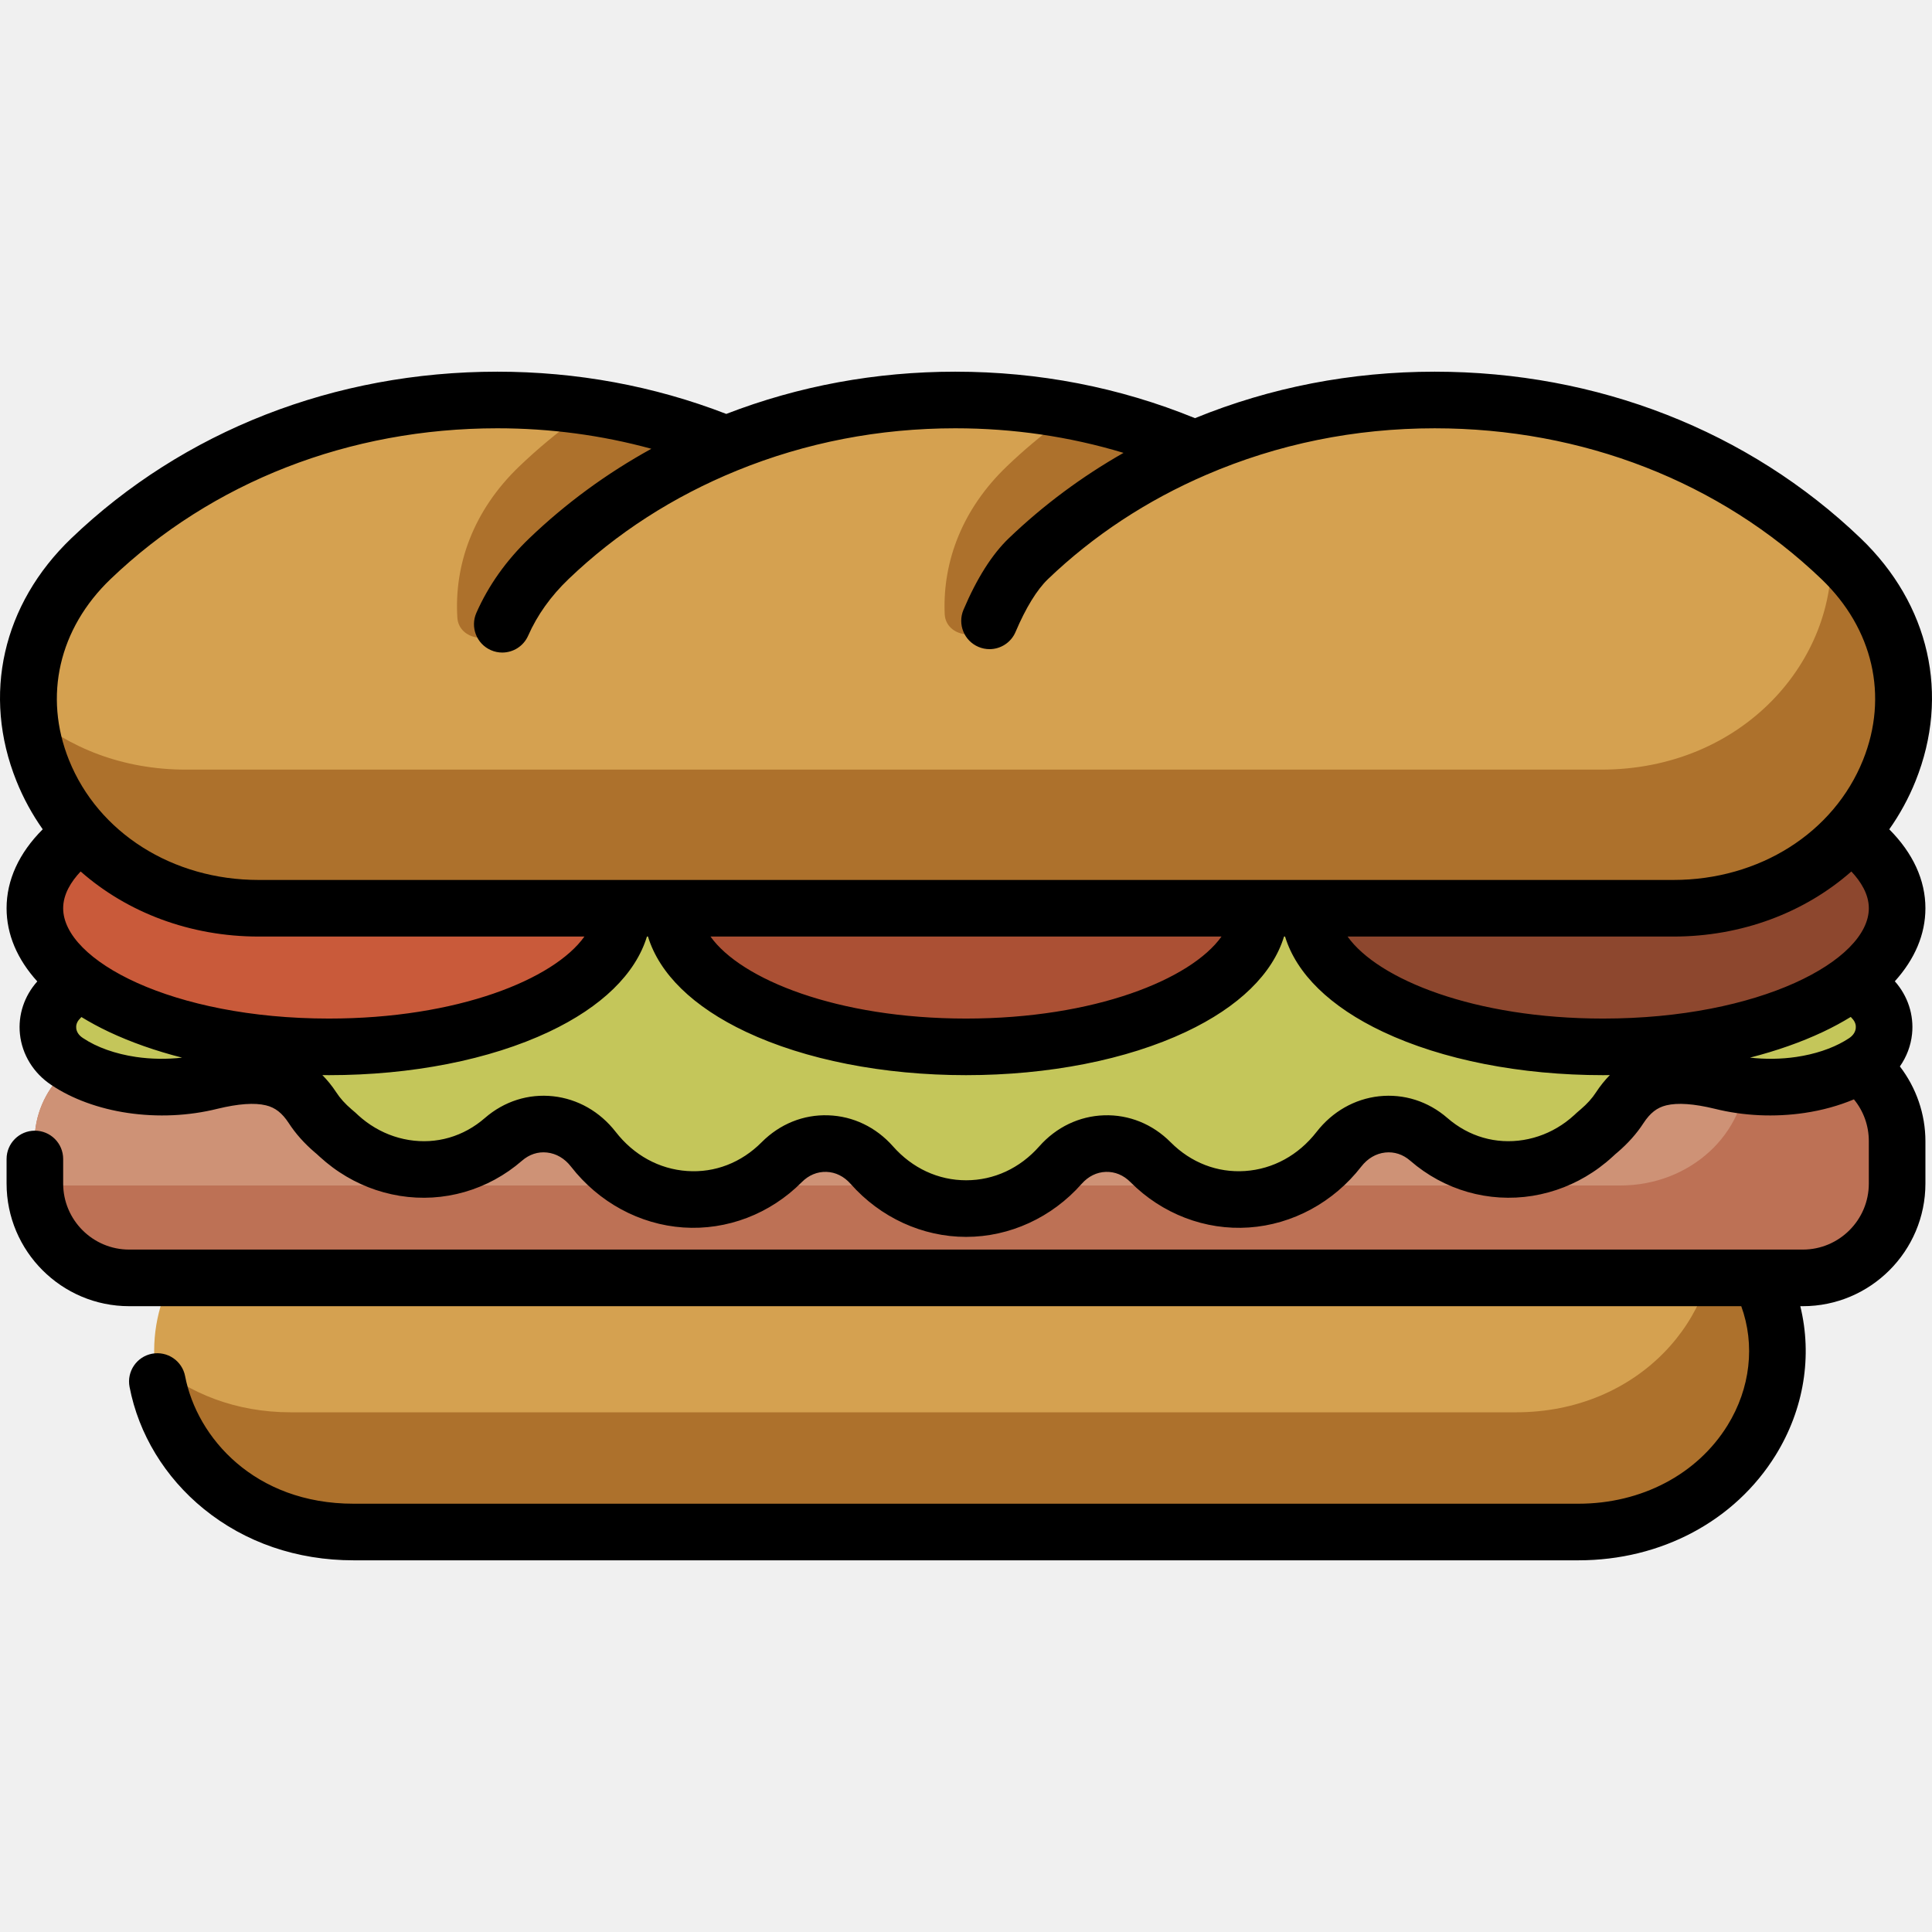
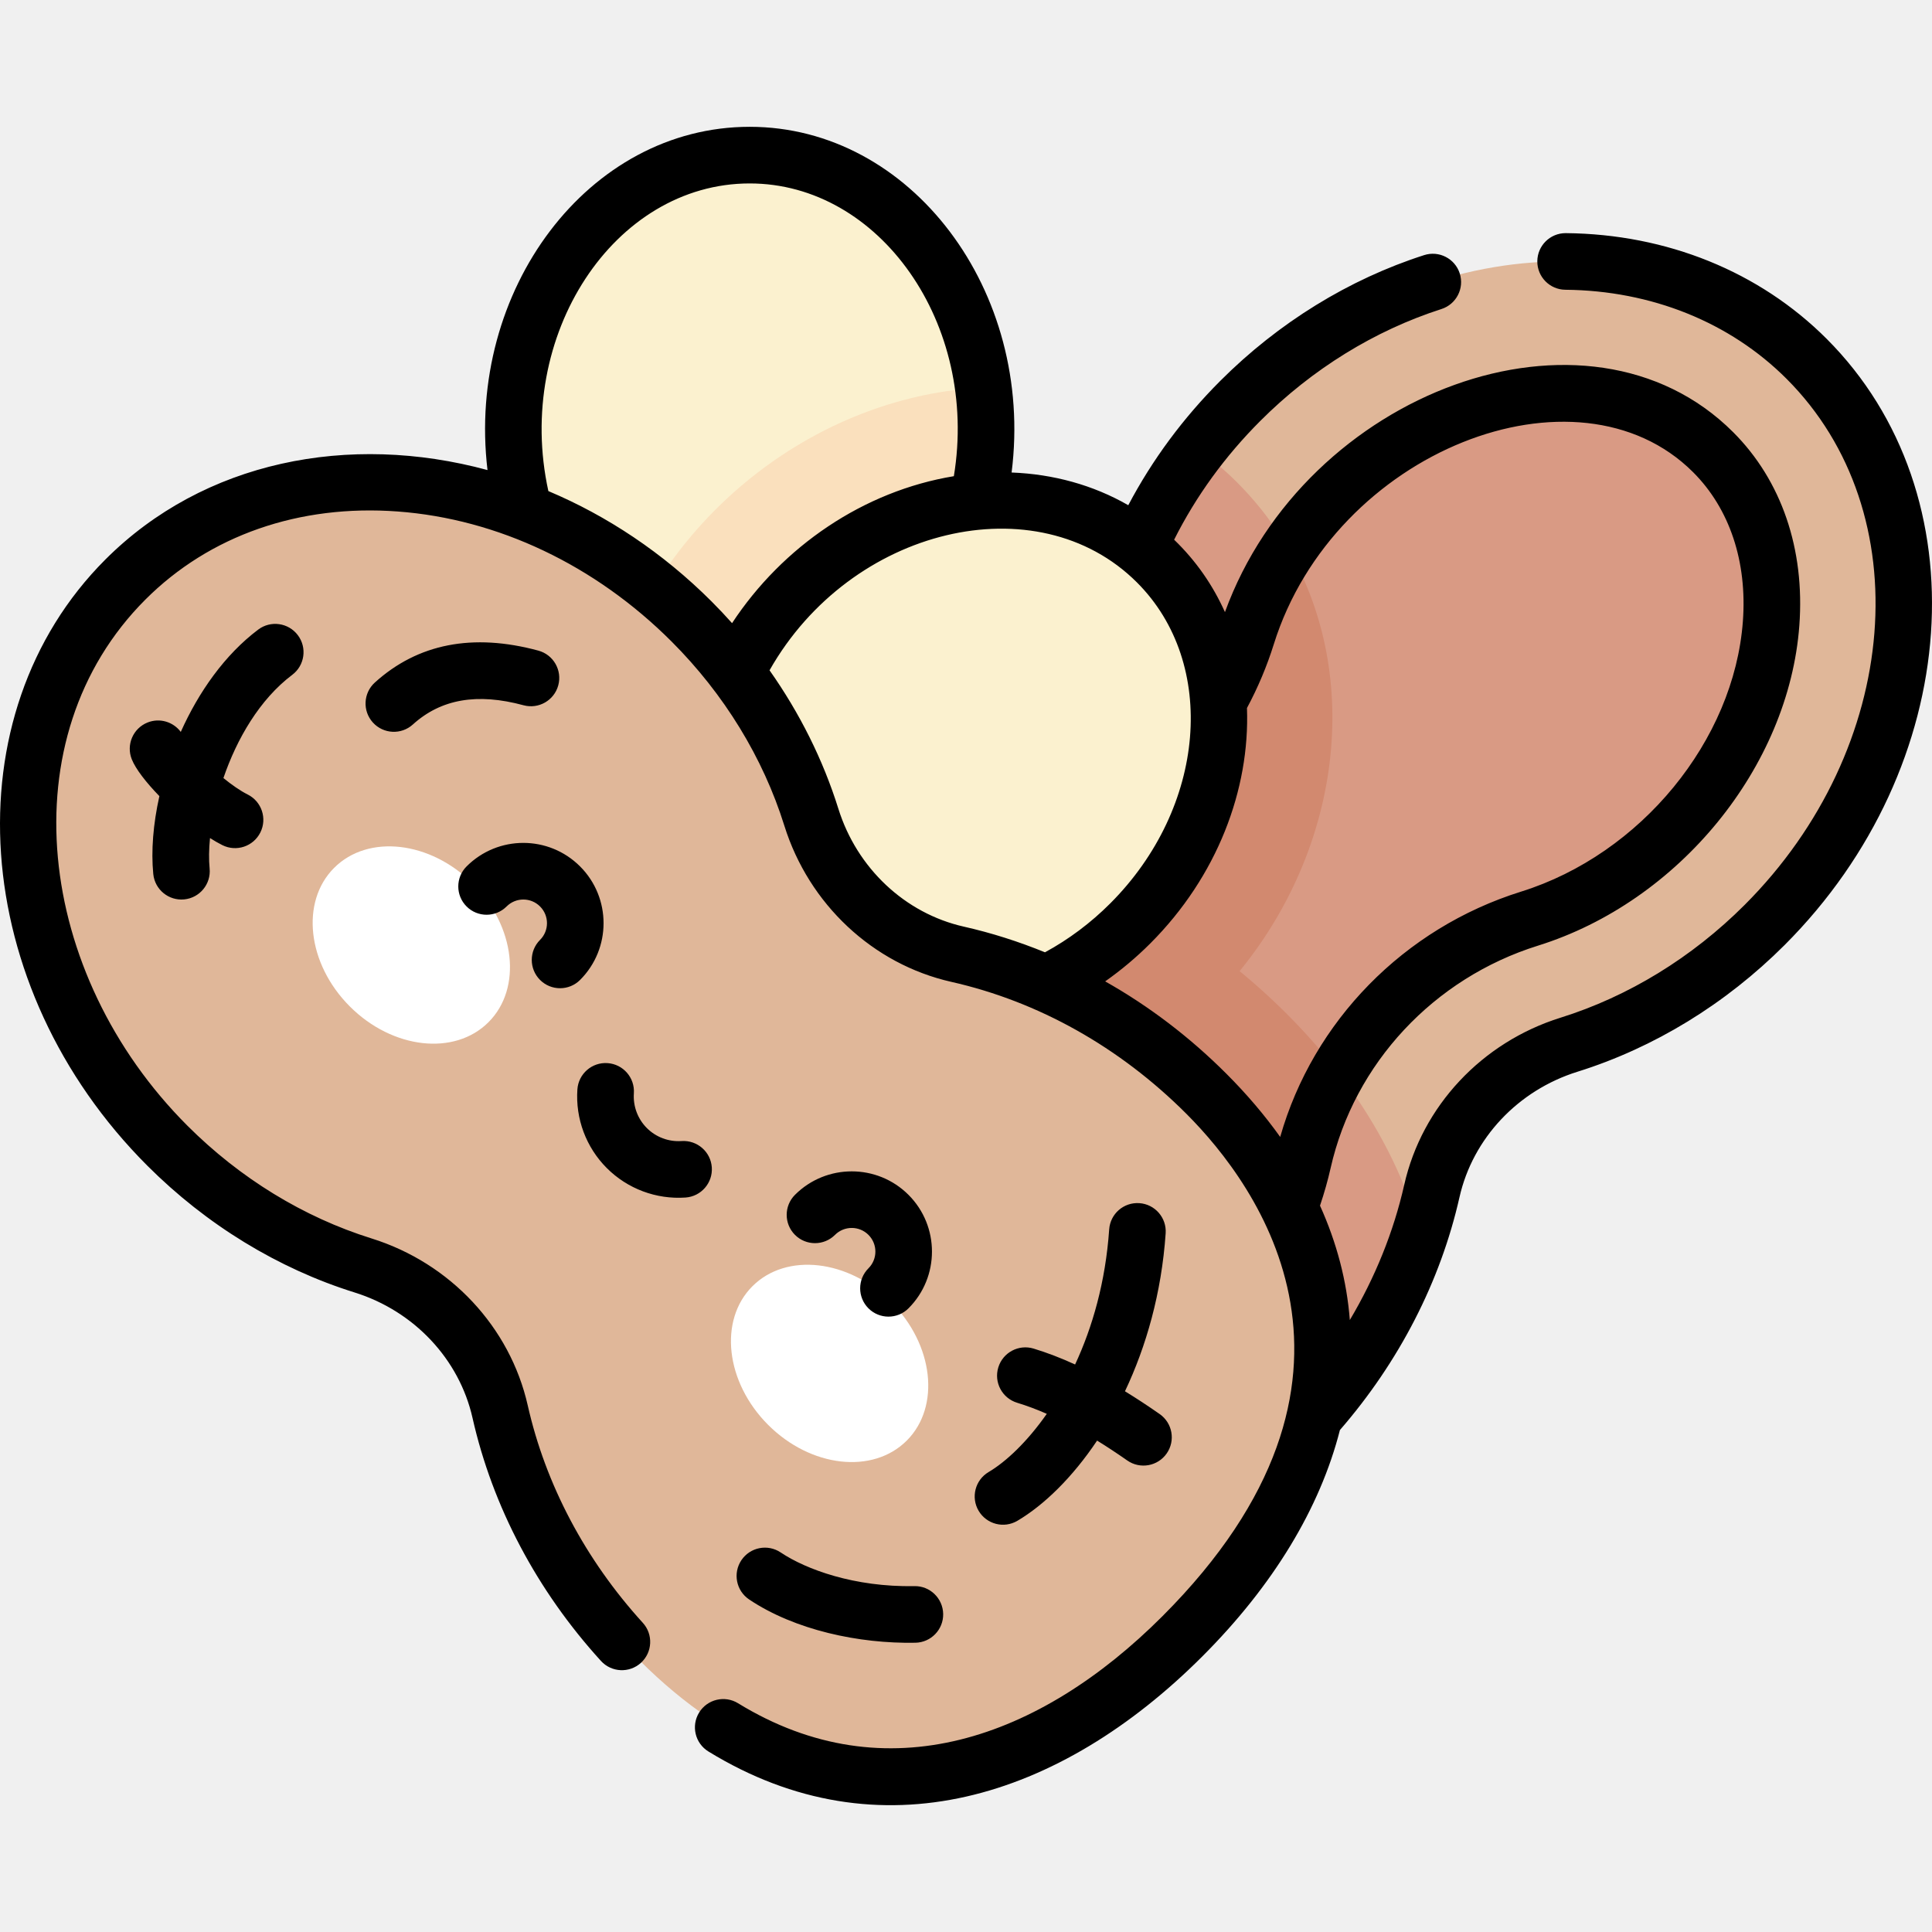
- <svg xmlns="http://www.w3.org/2000/svg" version="1.1" id="Capa_1" x="0px" y="0px" viewBox="0 0 512 512" style="enable-background:new 0 0 512 512;" xml:space="preserve">
-   <path style="fill:#D5A150;" d="M456.819,325.985c-23.412-22.363-56.531-36.311-93.247-36.311H148.428  c-36.716,0-69.835,13.948-93.247,36.311c-31.591,30.177-7.45,80.016,38.469,80.016h324.7  C464.269,406.001,488.41,356.162,456.819,325.985z" />
-   <path style="fill:#AD712C;" d="M456.819,325.985c-0.777-0.742-1.566-1.473-2.364-2.197c1.501,25.369-20.114,50.487-52.713,50.487  H292.187c-0.081,0-0.16-0.004-0.241-0.004c-0.081,0.001-0.16,0.004-0.241,0.004H186.598h-4.447H77.043  c-14.571,0-26.945-5.023-36.045-12.839c1.875,23.214,22.597,44.565,52.652,44.565h105.108h4.447h105.108  c0.081,0,0.16-0.004,0.241-0.004c0.081,0.001,0.16,0.004,0.241,0.004H418.35C464.269,406.001,488.41,356.162,456.819,325.985z" />
-   <path style="fill:#BD7155;" d="M477.832,277.43H34.168c-13.807,0-25,11.193-25,25v11.225c0,13.807,11.193,25,25,25h443.664  c13.807,0,25-11.193,25-25V302.43C502.832,288.622,491.639,277.43,477.832,277.43z" />
-   <path style="fill:#CE9276;" d="M9.168,302.429v11.225c0,0.171,0.01,0.34,0.013,0.51H429.45c18.422,0,33.356-13.706,33.356-30.612  c0-2.097-0.231-4.144-0.668-6.123H34.168C20.361,277.429,9.168,288.622,9.168,302.429z" />
-   <path style="fill:#C4C65A;" d="M392.632,222.328H119.439c-39.487,0-77.125,15.358-103.576,42.265l-0.109,0.111  c-4.859,4.943-3.971,12.663,1.907,16.564l0.132,0.088c4.351,2.927,10.334,5.174,17.061,6.162c6.724,0.996,14.075,0.749,20.941-0.963  c6.383-1.551,11.885-2.021,16.417-0.912c4.537,1.105,7.867,3.818,10.554,7.913c1.445,2.234,3.29,4.265,5.496,6.148  c0.264,0.232,0.582,0.474,0.817,0.691l0.674,0.632c0.454,0.415,0.916,0.816,1.387,1.204c0.941,0.775,1.915,1.504,2.917,2.159  c4.007,2.656,8.457,4.366,13.023,5.118c9.138,1.48,18.714-0.967,26.306-7.568c3.519-3.055,7.892-4.448,12.366-3.962  c4.473,0.492,8.526,2.818,11.452,6.573c6.317,8.13,15.235,12.641,24.364,13.264c9.13,0.628,18.444-2.64,25.588-9.828  c3.31-3.326,7.586-5.068,12.077-4.92c4.49,0.146,8.671,2.162,11.801,5.704c6.761,7.648,15.877,11.52,25.003,11.518  c9.126,0.002,18.241-3.87,25.001-11.517c3.131-3.543,7.311-5.559,11.802-5.705c4.49-0.148,8.767,1.594,12.075,4.919  c7.145,7.189,16.459,10.457,25.589,9.829c9.129-0.623,18.047-5.134,24.363-13.263c2.927-3.756,6.98-6.082,11.453-6.574  c4.473-0.486,8.846,0.907,12.364,3.961c7.595,6.602,17.17,9.049,26.309,7.568c4.566-0.752,9.016-2.462,13.023-5.118  c1.002-0.655,1.976-1.384,2.917-2.159c0.471-0.388,0.933-0.79,1.387-1.204l0.674-0.632c0.234-0.217,0.553-0.459,0.816-0.691  c2.205-1.882,4.051-3.914,5.495-6.147c2.688-4.096,6.018-6.809,10.555-7.914c4.532-1.108,10.034-0.639,16.415,0.912  c6.867,1.712,14.218,1.958,20.943,0.963c6.727-0.989,12.71-3.235,17.061-6.162l0,0c5.948-3.949,6.847-11.76,1.929-16.762l0,0  C469.757,237.686,432.119,222.328,392.632,222.328z" />
-   <ellipse style="fill:#C95A3A;" cx="87.11" cy="240.691" rx="77.947" ry="36.735" />
-   <ellipse style="fill:#AB5034;" cx="256" cy="240.691" rx="77.947" ry="36.735" />
-   <ellipse style="fill:#8D472E;" cx="424.88" cy="240.691" rx="77.947" ry="36.735" />
-   <path style="fill:#D5A150;" d="M487.954,148.045c-27.042-25.894-65.295-42.044-107.704-42.044c-22.741,0-44.285,4.649-63.548,12.949  c-19.263-8.3-40.807-12.949-63.548-12.949c-21.628,0-42.171,4.209-60.702,11.76c-18.531-7.551-39.074-11.76-60.702-11.76  c-42.409,0-80.662,16.15-107.704,42.044c-36.489,34.941-8.605,92.65,44.433,92.65h375.04  C496.559,240.695,524.443,182.987,487.954,148.045z" />
+ <svg xmlns="http://www.w3.org/2000/svg" id="Capa_1" enable-background="new 0 0 511.857 511.857" height="512" viewBox="0 0 511.857 511.857" width="512">
  <g>
-     <path style="fill:#AD712C;" d="M487.954,148.045c-0.897-0.859-1.809-1.706-2.73-2.543c1.733,29.375-23.233,58.458-60.886,58.458   h-126.54c-0.094,0-0.185-0.004-0.278-0.005c-0.094,0.001-0.184,0.005-0.278,0.005H175.838h-5.137H49.298   c-16.83,0-31.122-5.816-41.634-14.866c2.166,26.879,26.101,51.601,60.816,51.601h121.404h5.137h121.404   c0.094,0,0.185-0.004,0.278-0.005c0.093,0.001,0.184,0.005,0.278,0.005h126.54C496.559,240.695,524.443,182.987,487.954,148.045z" />
-     <path style="fill:#AD712C;" d="M311.683,116.895c-0.202-0.079-0.405-0.156-0.608-0.234c-3.235-1.246-6.528-2.393-9.876-3.432   c-0.173-0.054-0.347-0.106-0.521-0.159c-3.383-1.037-6.819-1.969-10.306-2.786c-0.157-0.037-0.315-0.072-0.472-0.108l-0.052-0.012   c-3.264-0.755-6.738-0.07-9.343,1.868c-4.813,3.581-9.375,7.428-13.652,11.524c-11.934,11.428-16.98,25.291-16.514,38.774   c0.075,0.143,0.141,0.288,0.215,0.432c-0.072-0.141-0.141-0.282-0.215-0.423c0.006,0.168,0.014,0.339,0.025,0.513   c0.376,6.012,9.484,7.296,11.87,1.677c2.609-6.145,6.042-12.396,10.312-16.484c12.54-12.008,27.494-21.916,44.153-29.094   C315.044,118.239,313.372,117.554,311.683,116.895z" />
-     <path style="fill:#AD712C;" d="M186.187,115.366c-0.065-0.023-0.131-0.047-0.196-0.07c-7.697-2.744-15.708-4.923-23.971-6.478   c-3.165-0.596-6.462,0.113-8.992,1.94c-5.45,3.937-10.588,8.214-15.374,12.798c-12.333,11.809-17.31,26.219-16.45,40.122   c0.374,6.04,9.388,7.37,11.865,1.754c2.707-6.137,6.786-12.029,12.381-17.386c13.246-12.684,29.188-23.022,46.985-30.277   C190.374,116.929,188.296,116.121,186.187,115.366z" />
+     <path d="m379.353 315.53c4.183-18.526 18.191-33.079 36.319-38.743 18.562-5.8 36.537-16.425 51.834-31.721 44.495-44.495 49.476-111.655 11.126-150.006-38.351-38.351-105.51-33.37-150.006 11.126-15.297 15.297-25.921 33.271-31.721 51.834-5.664 18.128-20.218 32.136-38.743 36.319-23.513 5.309-46.666 17.712-65.902 36.947-48.105 48.105-35.094 102.316 6.368 143.778s95.673 54.473 143.778 6.368c19.235-19.236 31.638-42.389 36.947-65.902z" fill="#e0b799" />
+     <path d="m342.406 381.431c16.198-16.198 27.531-35.178 33.882-54.808-7.563-26.93-25.053-50.527-47.869-69.339 31.51-38.56 34.248-94.563-.671-129.482-3.233-3.233-6.708-6.164-10.378-8.806-9.367 12.146-16.217 25.424-20.466 39.023-5.664 18.128-20.218 32.136-38.743 36.319-23.513 5.309-46.666 17.712-65.902 36.947-48.105 48.105-35.094 102.316 6.368 143.778s95.674 54.473 143.779 6.368z" fill="#d99a84" />
+     <path d="m223.377 350.314c-15.942-15.942-25.17-32.56-26.687-48.059-1.554-15.876 5.092-30.996 20.318-46.222 13.962-13.962 30.857-23.491 48.862-27.556 30.32-6.846 55.013-29.844 64.441-60.021 17.667-56.546 88.675-83.544 123.57-48.649 11.234 11.235 16.685 27.344 15.35 45.362-2.644 35.64-30.491 67.741-63.998 78.21-30.176 9.429-53.174 34.121-60.022 64.44-4.064 18.005-13.593 34.901-27.555 48.863-13.629 13.629-27.666 20.54-41.722 20.54-.451-.122-23.318 2.331-52.557-26.908z" fill="#d99a84" />
+     <path d="m354.484 284.037c-7.466-9.721-16.273-18.679-26.065-26.752 26.612-32.566 32.699-77.573 12.914-111.814-4.641 6.952-8.415 14.644-11.021 22.986-9.429 30.177-34.121 53.176-64.441 60.021-18.004 4.065-34.9 13.593-48.862 27.556-15.226 15.226-21.872 30.345-20.318 46.222 1.517 15.499 10.745 32.117 26.687 48.059 29.239 29.239 52.106 26.785 52.559 26.908 14.056 0 28.093-6.911 41.722-20.54 13.962-13.962 23.49-30.858 27.555-48.863 1.902-8.433 5.06-16.428 9.27-23.783z" fill="#d2896f" />
+     <ellipse cx="198.621" cy="113.74" fill="#fbf1cf" rx="62.611" ry="72.642" />
+     <path d="m260.511 102.687c-41.989 2.04-81.062 30.942-96.439 71.63 9.903 7.618 21.776 12.066 34.549 12.066 34.579 0 62.611-32.523 62.611-72.642 0-3.758-.246-7.45-.721-11.054z" fill="#fae0bd" />
+     <ellipse cx="255.169" cy="200.381" fill="#fbf1cf" rx="72.642" ry="62.611" transform="matrix(.707 -.707 .707 .707 -66.954 239.121)" />
+     <path d="m253.696 252.815c-18.526-4.183-33.079-18.191-38.743-36.319-5.8-18.562-16.425-36.537-31.721-51.834-44.495-44.495-111.655-49.476-150.006-11.126-38.351 38.351-33.37 105.51 11.125 150.006 15.296 15.297 33.271 25.921 51.834 31.721 18.128 5.664 32.136 20.217 36.319 38.743 5.309 23.513 17.712 46.666 36.947 65.902 48.105 48.105 102.316 35.094 143.778-6.368s54.473-95.673 6.368-143.778c-19.235-19.236-42.388-31.638-65.901-36.947z" fill="#e0b799" />
+     <g>
+       <g fill="#fff">
+         <ellipse cx="109.011" cy="250.387" rx="23.03" ry="28.92" transform="matrix(.707 -.707 .707 .707 -145.121 150.418)" />
+         <ellipse cx="219.853" cy="361.229" rx="23.03" ry="28.919" transform="matrix(.707 -.707 .707 .707 -191.034 261.264)" />
+       </g>
+     </g>
+     <path d="m138.706 186.85c3.996 1.081 8.117-1.282 9.199-5.279 1.083-3.998-1.281-8.117-5.279-9.199-17.354-4.699-31.928-1.855-43.312 8.452-3.071 2.78-3.306 7.523-.526 10.593 2.783 3.074 7.527 3.303 10.593.526 7.456-6.751 17.047-8.418 29.325-5.093zm4.374 72.771c2.929 2.929 7.678 2.929 10.606 0 8.292-8.291 8.292-21.782 0-30.073-8.309-8.31-21.762-8.312-30.073 0-2.929 2.929-2.929 7.678 0 10.606 2.929 2.929 7.678 2.929 10.606 0 2.449-2.448 6.411-2.449 8.86 0s2.448 6.412 0 8.86c-2.928 2.929-2.928 7.678.001 10.607zm45.503 49.654c-.284-4.132-3.87-7.239-7.996-6.969-3.429.238-6.788-1.018-9.211-3.442-2.423-2.423-3.677-5.78-3.441-9.211.284-4.132-2.837-7.712-6.969-7.996-4.127-.29-7.712 2.836-7.996 6.969-.533 7.758 2.31 15.356 7.8 20.845 5.489 5.489 13.089 8.335 20.845 7.8 4.132-.284 7.252-3.864 6.968-7.996zm41.503 37.352c2.929 2.929 7.678 2.929 10.606 0 8.292-8.291 8.292-21.782 0-30.073-8.29-8.29-21.78-8.29-30.073 0-2.929 2.929-2.929 7.678-.001 10.607 2.929 2.928 7.678 2.929 10.607 0 2.443-2.443 6.418-2.443 8.86 0 2.449 2.449 2.448 6.412 0 8.86-2.929 2.928-2.929 7.677.001 10.606zm-152.654-167.845c3.308-2.493 3.969-7.196 1.476-10.503-2.494-3.308-7.195-3.969-10.503-1.476-8.86 6.677-15.767 16.519-20.512 27.108-1.98-2.667-5.569-3.787-8.799-2.494-3.846 1.539-5.717 5.903-4.179 9.749 1.032 2.58 3.803 6.148 7.311 9.757-1.651 7.386-2.216 14.526-1.618 20.628.407 4.148 4.101 7.135 8.196 6.732 4.122-.404 7.136-4.074 6.732-8.196-.229-2.337-.193-5.073.102-8.053 1.134.72 2.235 1.354 3.276 1.875 3.705 1.853 8.21.35 10.062-3.354 1.853-3.705.351-8.21-3.354-10.062-1.992-.996-4.239-2.576-6.431-4.356 3.542-10.354 9.582-20.829 18.241-27.355zm184.481 211.22c-3.565 2.11-4.744 6.711-2.634 10.275 2.099 3.546 6.695 4.753 10.274 2.633 7.069-4.185 14.563-11.468 21.108-21.245 2.58 1.592 5.24 3.346 7.99 5.268 3.409 2.384 8.082 1.529 10.443-1.85 2.374-3.395 1.546-8.071-1.85-10.444-3.151-2.203-6.213-4.212-9.198-6.038 5.611-11.837 9.684-25.982 10.78-41.844.285-4.132-2.833-7.714-6.965-7.999-4.148-.287-7.715 2.832-8 6.965-.964 13.944-4.452 25.953-9.026 35.78-3.771-1.727-7.431-3.132-11-4.215-3.965-1.2-8.151 1.036-9.354 5s1.036 8.152 5 9.355c2.538.77 5.153 1.749 7.853 2.932-5.241 7.485-10.843 12.716-15.421 15.427zm-65.492 23.35c-2.306 3.441-1.387 8.1 2.054 10.406 12.101 8.11 29.105 11.748 44.044 11.463 4.142-.075 7.438-3.494 7.362-7.635-.075-4.142-3.514-7.462-7.635-7.362-15.875.288-28.698-4.421-35.419-8.926-3.44-2.306-8.1-1.387-10.406 2.054zm287.513-323.596c-17.797-17.796-42.328-27.737-69.074-27.989-.023 0-.048 0-.072 0-4.108 0-7.459 3.312-7.498 7.429-.039 4.142 3.287 7.531 7.43 7.57 22.793.215 43.607 8.595 58.607 23.596 35.365 35.366 30.375 97.9-11.125 139.399-13.919 13.919-30.783 24.247-48.767 29.866-20.844 6.512-36.706 23.468-41.397 44.25-2.813 12.457-7.713 24.56-14.421 35.849-.797-10.319-3.451-20.47-7.901-30.308 1.123-3.321 2.069-6.655 2.811-9.947 6.261-27.718 27.314-50.3 54.942-58.934 37.341-11.665 66.461-47.335 69.241-84.813 1.5-20.228-4.725-38.418-17.525-51.22-38.589-38.589-113.414-10.74-134.652 47.667-3.227-7.173-7.624-13.541-13.463-19.184 5.786-11.523 13.458-22.099 22.859-31.499 13.701-13.702 30.286-23.942 47.961-29.614 3.943-1.265 6.115-5.489 4.85-9.433-1.267-3.945-5.492-6.116-9.434-4.85-19.936 6.397-38.604 17.909-53.983 33.29-9.882 9.882-18.056 20.946-24.4 32.968-9.349-5.375-19.941-8.249-30.913-8.664 6.078-48.133-26.656-91.588-69.389-91.588-42.816 0-75.128 43.33-69.463 90.941-36.711-9.959-75.15-2.392-101.236 23.694-41.213 41.215-36.222 113.265 11.126 160.613 15.626 15.626 34.61 27.237 54.9 33.577 15.752 4.922 27.723 17.657 31.24 33.236 5.306 23.499 17.072 45.762 34.027 64.385 2.788 3.063 7.531 3.286 10.595.496 3.063-2.788 3.285-7.532.497-10.595-15.21-16.706-25.752-36.62-30.487-57.59-4.692-20.782-20.555-37.738-41.398-44.25-17.985-5.62-34.849-15.947-48.768-29.866-40.157-40.157-47.661-102.862-11.125-139.398 16.981-16.981 40.715-25.268 66.841-23.328 26.541 1.968 52.309 14.204 72.559 34.454 13.918 13.919 24.246 30.782 29.866 48.768 6.512 20.842 23.468 36.705 44.25 41.398 23.082 5.211 44.607 17.291 62.25 34.934 19.064 19.063 56.604 70.201-6.368 133.172-32.392 32.394-73.166 47.076-112.393 23.012-3.531-2.166-8.149-1.059-10.314 2.471-2.167 3.53-1.06 8.148 2.471 10.315 45.255 27.765 93.15 12.504 130.844-25.19 18.763-18.763 31.177-39.256 36.457-59.975 15.688-18.073 26.637-39.356 31.678-61.687 3.518-15.58 15.488-28.315 31.239-33.236 20.289-6.339 39.273-17.95 54.901-33.577 47.347-47.35 52.337-119.401 11.124-160.615zm-295.399 69.603c-12.948-12.948-27.746-22.721-43.253-29.255-9.049-41.214 17.352-81.505 53.34-81.505 34.46 0 60.727 37.263 54.089 77.561-23.91 3.932-45.389 18.604-58.762 38.933-1.748-1.957-3.551-3.871-5.414-5.734zm66.813 86.14c-15.579-3.518-28.314-15.488-33.236-31.24-4.042-12.934-10.233-25.332-18.232-36.673 21.472-37.902 70.917-49.703 97.352-23.267 21.487 21.488 18.306 59.633-7.094 85.032-5.181 5.182-10.985 9.525-17.284 12.949-6.987-2.853-14.17-5.145-21.506-6.801zm83.823 55.719c-4.102-5.75-8.859-11.349-14.27-16.759-9.727-9.727-20.535-17.934-32.102-24.456 4.231-2.977 8.228-6.327 11.946-10.045 17.742-17.743 26.424-40.775 25.621-62.376 2.901-5.411 5.29-11.08 7.105-16.887 16.018-51.272 80.422-76.268 111.107-45.582 9.667 9.668 14.346 23.697 13.174 39.504-2.343 31.587-27.053 61.701-58.756 71.605-31.062 9.705-55.106 34.356-63.825 64.996z" />
  </g>
-   <path d="M500.675,219.779c2.78-3.94,5.129-8.218,6.967-12.796c9.151-22.793,3.703-46.851-14.572-64.355  c-29.708-28.456-69.788-44.127-112.857-44.127c-22.149,0-43.503,4.142-63.529,12.316c-20.027-8.175-41.382-12.316-63.53-12.316  c-21.061,0-41.459,3.764-60.683,11.191c-19.225-7.428-39.623-11.191-60.684-11.191c-43.069,0-83.15,15.671-112.858,44.127  C0.655,160.133-4.793,184.19,4.358,206.983c1.837,4.575,4.184,8.85,6.962,12.789c-6.285,6.295-9.576,13.438-9.576,20.923  c0,6.939,2.821,13.511,8.137,19.393c-3.453,3.854-5.125,8.889-4.597,13.954c0.567,5.436,3.593,10.347,8.289,13.466l0.105,0.07  c5.391,3.628,12.548,6.241,20.142,7.357c7.968,1.181,16.215,0.798,23.803-1.094c5.526-1.343,9.854-1.65,12.868-0.913  c2.458,0.599,4.268,2.017,6.029,4.701c1.783,2.755,4.099,5.361,6.887,7.747c0.167,0.146,0.346,0.293,0.522,0.438l0.812,0.745  c0.547,0.5,1.103,0.983,1.681,1.461c1.197,0.984,2.4,1.874,3.539,2.619c4.849,3.215,10.213,5.323,15.962,6.27  c11.631,1.888,23.444-1.51,32.412-9.309c1.933-1.68,4.22-2.436,6.627-2.17c2.469,0.271,4.666,1.561,6.347,3.72  c7.356,9.471,18.206,15.355,29.763,16.145c11.575,0.79,23.03-3.585,31.41-12.021c1.845-1.854,4.087-2.782,6.514-2.714  c2.437,0.079,4.659,1.178,6.424,3.175c7.892,8.932,19.05,14.053,30.612,14.052c0.002,0,0.003,0,0.005,0  c11.56,0,22.716-5.121,30.607-14.051c1.766-1.998,3.988-3.097,6.427-3.176c2.42-0.067,4.668,0.858,6.508,2.711  c8.385,8.439,19.854,12.822,31.41,12.024c11.56-0.789,22.409-6.673,29.76-16.136c1.689-2.168,3.886-3.457,6.343-3.728  c2.403-0.261,4.702,0.487,6.634,2.165c8.972,7.802,20.784,11.197,32.438,9.309c5.73-0.944,11.093-3.052,15.904-6.241  c1.179-0.771,2.383-1.661,3.586-2.652c0.569-0.47,1.129-0.956,1.737-1.514l0.753-0.689c0.175-0.144,0.35-0.289,0.515-0.433  c2.787-2.385,5.104-4.992,6.858-7.706c1.789-2.726,3.6-4.144,6.067-4.744c3.006-0.736,7.332-0.429,12.815,0.904  c7.633,1.902,15.881,2.286,23.84,1.105c4.625-0.679,9.079-1.919,13.069-3.593c2.542,3.089,3.95,6.958,3.95,11.086v11.225  c0,9.649-7.848,17.5-17.495,17.5H34.235c-9.647,0-17.495-7.851-17.495-17.5v-6.513c0-4.143-3.356-7.5-7.498-7.5  s-7.498,3.357-7.498,7.5v6.513c0,17.921,14.575,32.5,32.49,32.5h427.218c3.71,10.208,2.444,21.75-3.643,31.586  c-8.045,13-22.815,20.761-39.51,20.761h-324.6c-26.222,0-41.521-17.518-44.639-33.794c-0.78-4.068-4.71-6.728-8.776-5.954  c-4.066,0.78-6.731,4.71-5.952,8.778c2.395,12.499,9.379,23.986,19.665,32.347c10.966,8.912,24.696,13.623,39.702,13.623H418.3  c21.924,0,41.46-10.417,52.26-27.865c7.546-12.194,9.765-26.341,6.536-39.481h0.669c17.915,0,32.49-14.579,32.49-32.5v-11.225  c0-7.216-2.448-14.186-6.767-19.816c1.777-2.535,2.901-5.471,3.226-8.579c0.528-5.069-1.129-10.111-4.564-13.982  c5.295-5.873,8.105-12.432,8.105-19.357C510.255,233.223,506.954,226.075,500.675,219.779z M424.834,269.93  c-34.052,0-59.621-10.373-67.709-21.734h86.339c18.125,0,34.779-6.348,47.165-17.244c2.512,2.67,4.631,6.022,4.631,9.744  C495.26,254.522,466.337,269.93,424.834,269.93z M16.74,240.695c0-3.707,2.09-7.048,4.63-9.745  c12.386,10.896,29.041,17.245,47.166,17.245h86.339c-8.088,11.361-33.657,21.734-67.709,21.734  C45.663,269.93,16.74,254.522,16.74,240.695z M29.302,153.462c26.903-25.77,63.299-39.961,102.486-39.961  c14,0,27.669,1.825,40.829,5.43c-11.842,6.52-22.664,14.449-32.319,23.697c-6.124,5.866-10.851,12.521-14.051,19.777  c-1.671,3.79,0.046,8.217,3.835,9.889c0.984,0.435,2.011,0.64,3.022,0.64c2.88,0,5.627-1.67,6.864-4.476  c2.403-5.45,6.004-10.495,10.703-14.996c12.733-12.196,27.744-21.869,44.615-28.748c0.006-0.002,0.011-0.006,0.017-0.008  c18.242-7.436,37.706-11.205,57.853-11.205c15.365,0,30.298,2.193,44.59,6.513c-11.098,6.317-21.274,13.884-30.387,22.614  c-4.442,4.254-8.488,10.636-12.026,18.97c-1.619,3.813,0.159,8.216,3.97,9.835c0.957,0.406,1.95,0.599,2.928,0.599  c2.917,0,5.692-1.715,6.904-4.57c2.699-6.359,5.671-11.2,8.594-13.999c12.03-11.524,26.134-20.818,41.919-27.622  c0.001-0.001,0.003-0.001,0.003-0.001c18.995-8.187,39.37-12.337,60.563-12.337c39.186,0,75.583,14.191,102.486,39.961  c13.69,13.113,17.813,31.031,11.028,47.932c-7.755,19.318-27.485,31.802-50.262,31.802H68.536  c-22.777,0-42.507-12.483-50.262-31.802C11.489,184.493,15.611,166.575,29.302,153.462z M323.71,248.195  c-8.088,11.361-33.657,21.734-67.71,21.734s-59.622-10.373-67.71-21.734L323.71,248.195L323.71,248.195z M36.01,280.097  c-5.432-0.799-10.389-2.562-13.986-4.981l-0.144-0.096c-0.981-0.652-1.579-1.552-1.68-2.533c-0.066-0.633,0.049-1.585,0.952-2.504  l0.109-0.11c0.111-0.112,0.21-0.231,0.312-0.349c2.26,1.378,4.679,2.697,7.296,3.931c5.838,2.752,12.37,5.042,19.396,6.836  C44.22,280.741,40.019,280.69,36.01,280.097z M422.956,289.482c-1.014,1.568-2.343,3.046-4.065,4.515  c-0.014,0.012-0.072,0.063-0.086,0.075l-0.174,0.144c-0.283,0.233-0.559,0.467-0.813,0.703l-0.613,0.575  c-0.358,0.328-0.724,0.645-1.089,0.945c-0.773,0.638-1.532,1.2-2.291,1.697c-3.071,2.036-6.469,3.371-10.076,3.966  c-7.33,1.187-14.498-0.881-20.185-5.828c-5.092-4.423-11.513-6.461-18.097-5.753c-6.494,0.715-12.369,4.061-16.549,9.428  c-4.808,6.188-11.537,9.876-18.95,10.382c-7.333,0.501-14.356-2.205-19.751-7.636c-4.785-4.813-11.042-7.343-17.632-7.127  c-6.571,0.215-12.669,3.139-17.172,8.233c-5.121,5.795-12,8.985-19.374,8.985c-0.001,0-0.002,0-0.003,0  c-7.374,0.001-14.255-3.19-19.377-8.985c-4.502-5.095-10.599-8.019-17.169-8.233c-6.591-0.229-12.85,2.315-17.638,7.13  c-5.392,5.427-12.398,8.142-19.751,7.633c-7.411-0.506-14.139-4.193-18.952-10.391c-4.174-5.359-10.049-8.704-16.555-9.42  c-6.564-0.712-12.992,1.33-18.09,5.758c-5.685,4.943-12.849,7.014-20.161,5.828c-3.626-0.598-7.022-1.933-10.133-3.994  c-0.721-0.473-1.481-1.036-2.247-1.666c-0.374-0.309-0.741-0.628-1.032-0.893l-0.711-0.667c-0.228-0.212-0.5-0.44-0.778-0.669  l-0.172-0.142c-0.029-0.026-0.059-0.052-0.089-0.078c-1.722-1.471-3.053-2.948-4.094-4.558c-1.113-1.697-2.34-3.194-3.654-4.531  c0.578,0.006,1.153,0.02,1.733,0.02c21.896,0,42.599-4.075,58.296-11.476c14.021-6.609,22.977-15.399,25.985-25.259h0.271  c3.008,9.86,11.964,18.65,25.985,25.259c15.697,7.4,36.401,11.476,58.297,11.476s42.599-4.075,58.297-11.476  c14.021-6.609,22.977-15.399,25.985-25.259h0.271c3.008,9.86,11.964,18.65,25.985,25.259c15.696,7.4,36.4,11.476,58.296,11.476  c0.598,0,1.191-0.015,1.787-0.021C425.315,286.249,424.089,287.756,422.956,289.482z M476.053,280.098  c-4.015,0.595-8.226,0.644-12.294,0.186c7.017-1.793,13.541-4.081,19.372-6.83c2.636-1.242,5.07-2.57,7.343-3.959  c0.104,0.12,0.204,0.241,0.316,0.356c0.96,0.977,1.079,1.969,1.01,2.629c-0.106,1.02-0.724,1.952-1.777,2.651  c-0.377,0.254-0.777,0.496-1.184,0.735c-0.018,0.01-0.034,0.021-0.052,0.032C485.346,277.908,480.893,279.386,476.053,280.098z" />
-   <g>
- </g>
-   <g>
- </g>
-   <g>
- </g>
-   <g>
- </g>
-   <g>
- </g>
-   <g>
- </g>
-   <g>
- </g>
-   <g>
- </g>
-   <g>
- </g>
-   <g>
- </g>
-   <g>
- </g>
-   <g>
- </g>
-   <g>
- </g>
-   <g>
- </g>
-   <g>
- </g>
</svg>
